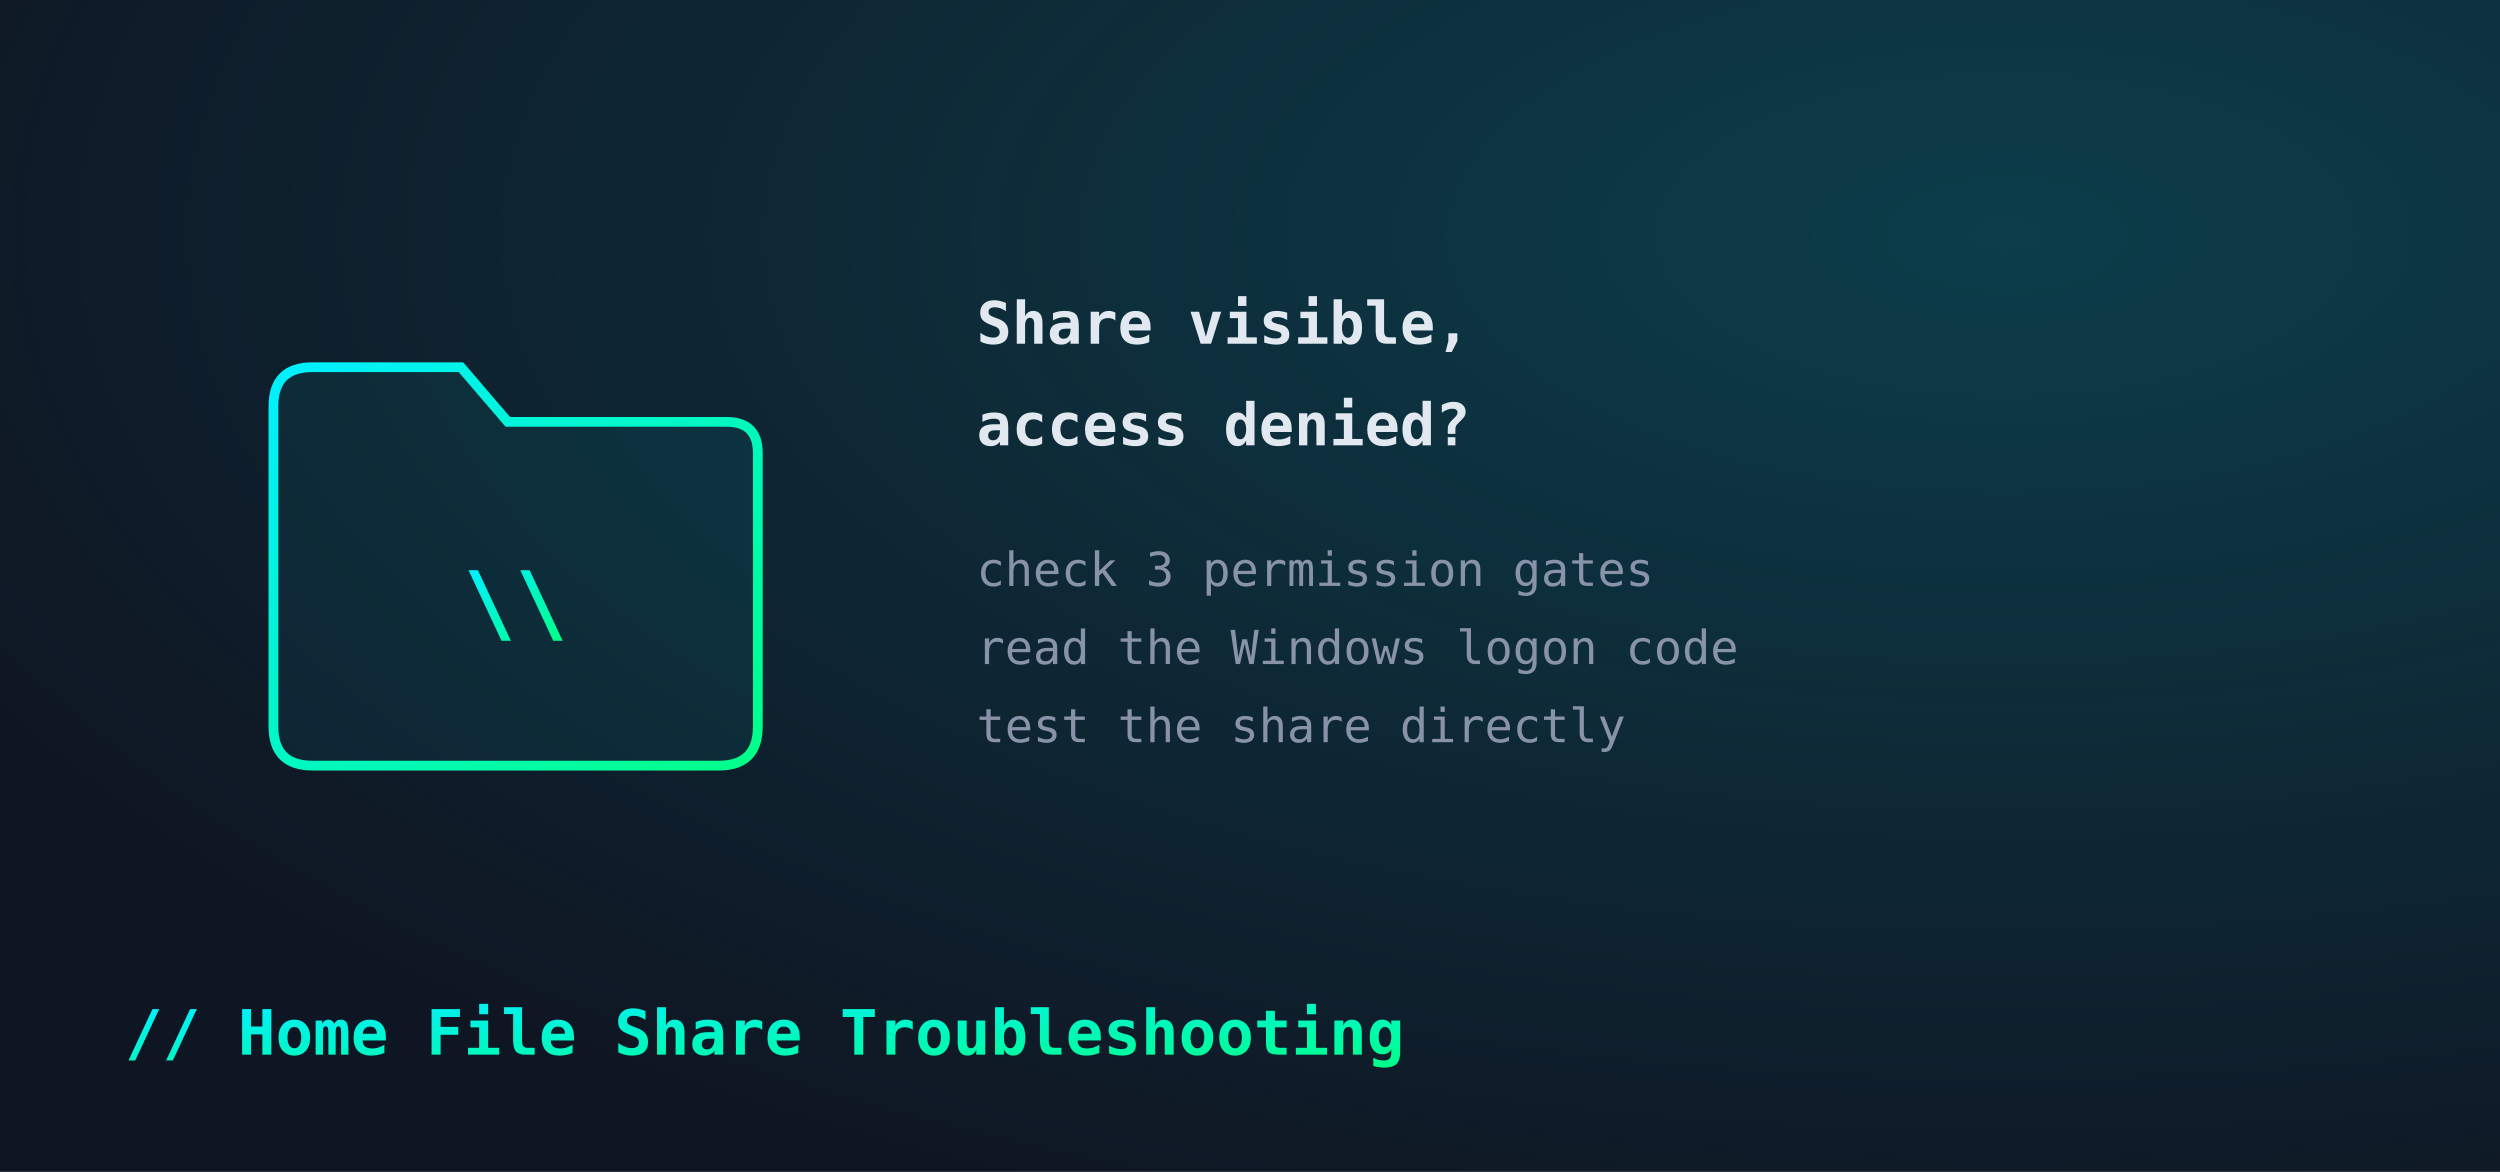
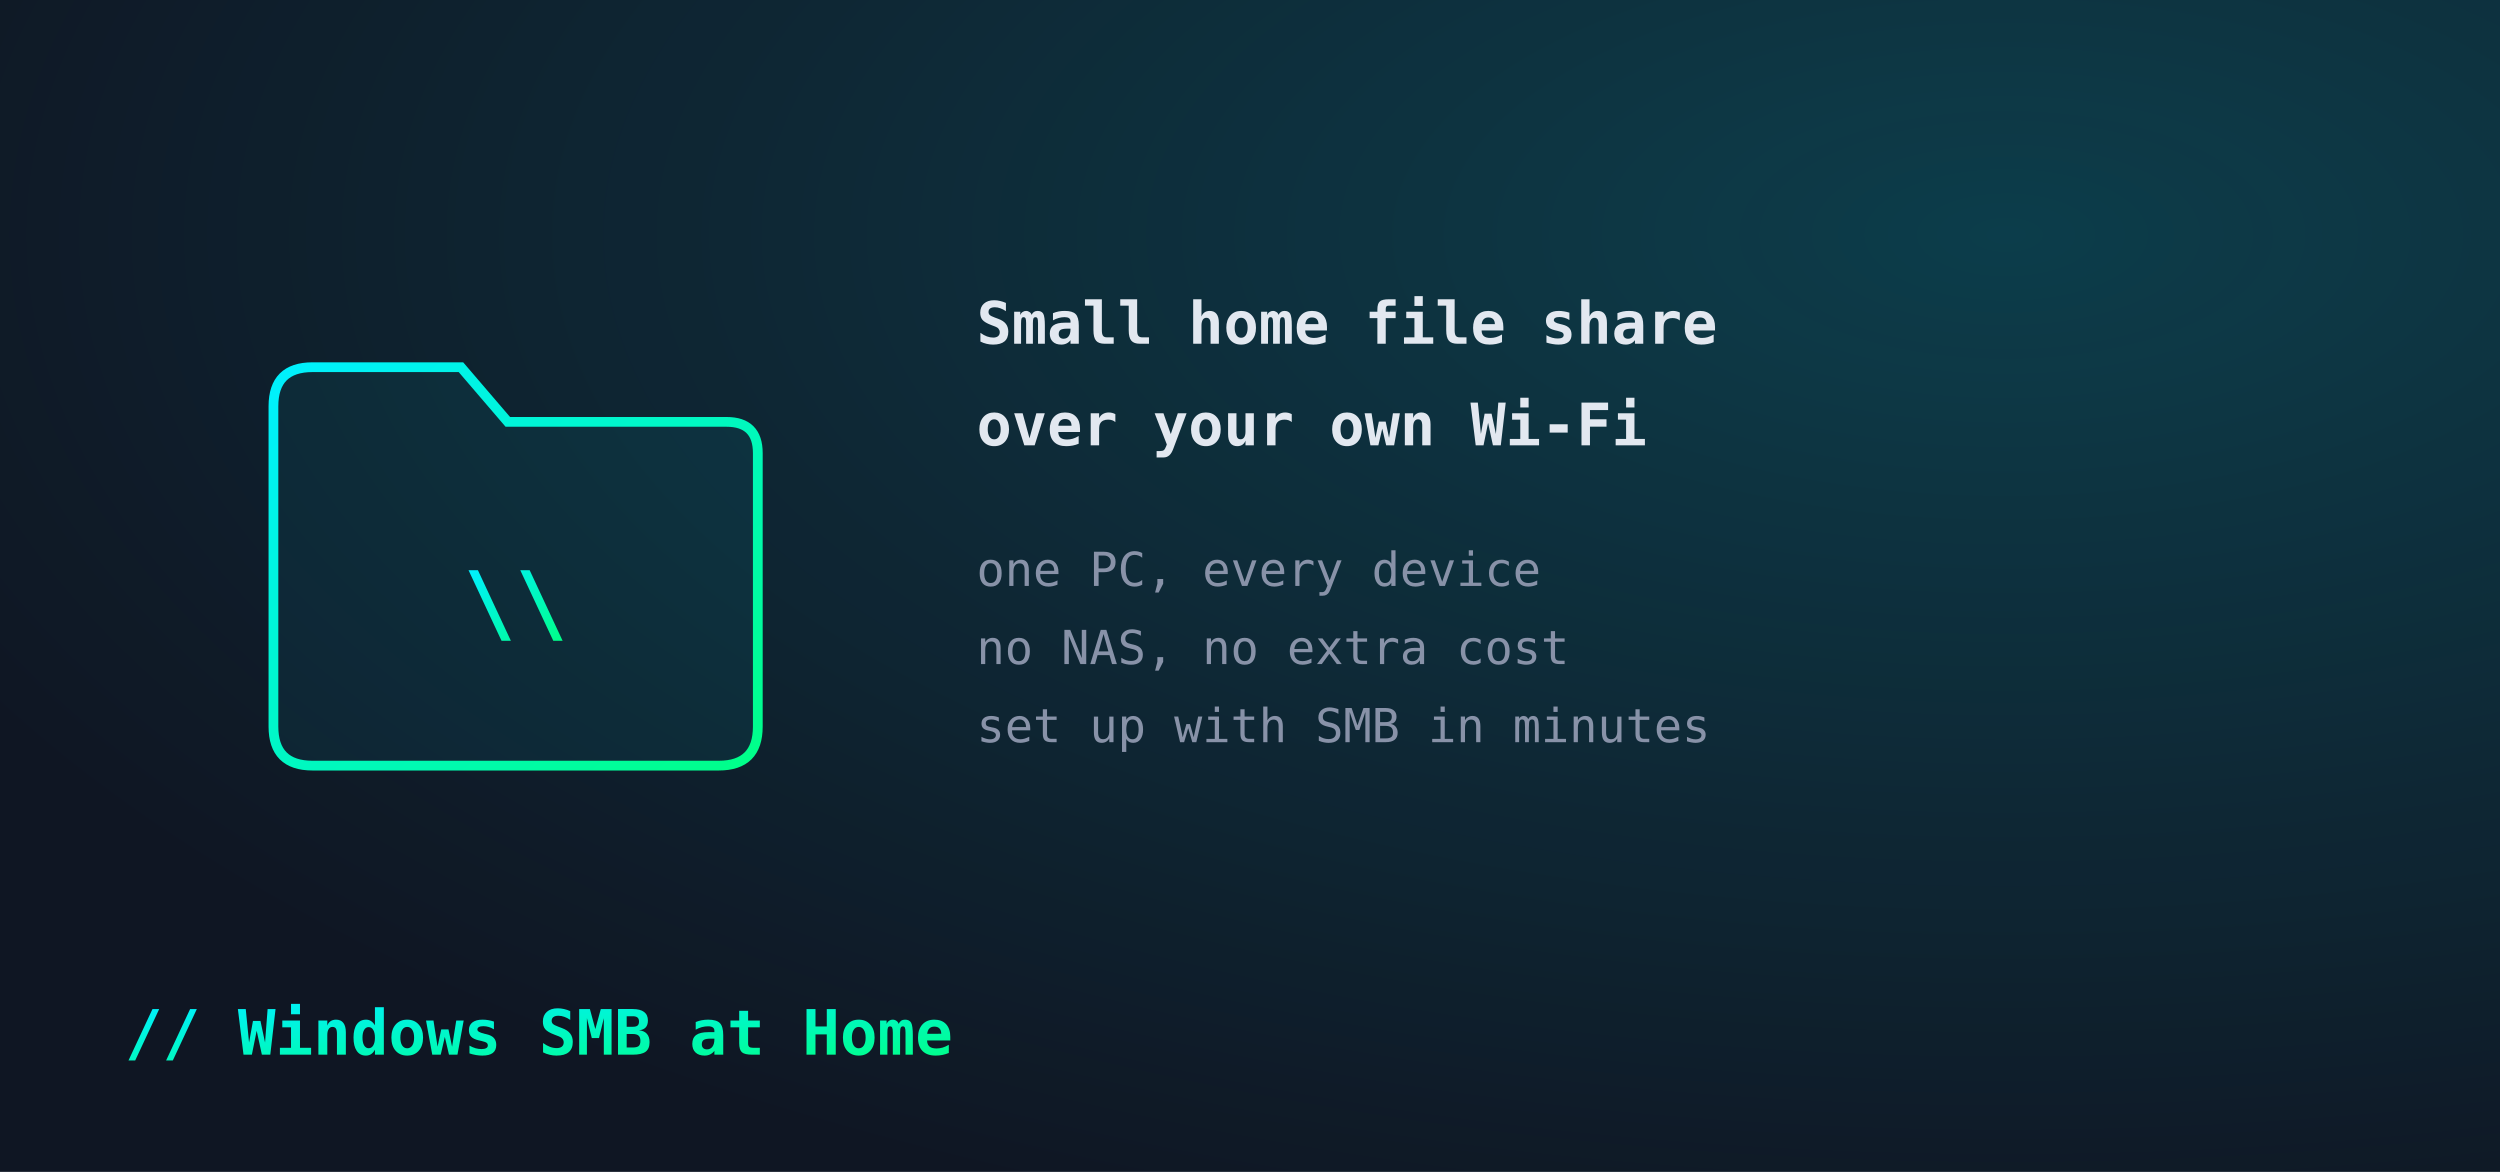
- <svg xmlns="http://www.w3.org/2000/svg" viewBox="0 0 640 300" font-family="'JetBrains Mono', monospace" role="img" aria-label="Home file share troubleshooting">
+ <svg xmlns="http://www.w3.org/2000/svg" viewBox="0 0 640 300" font-family="'JetBrains Mono', monospace" role="img" aria-label="Home file share: one PC shared across devices">
  <defs>
    <linearGradient id="cg" x1="0" y1="0" x2="1" y2="1">
      <stop offset="0" stop-color="#00f0ff" />
      <stop offset="1" stop-color="#00ff88" />
    </linearGradient>
    <radialGradient id="glow" cx="0.8" cy="0.2" r="0.9">
      <stop offset="0" stop-color="#00f0ff" stop-opacity="0.18" />
      <stop offset="1" stop-color="#00f0ff" stop-opacity="0" />
    </radialGradient>
  </defs>
  <rect width="640" height="300" fill="#0f1623" />
  <rect width="640" height="300" fill="url(#glow)" />
  <g transform="translate(70 90)">
    <path d="M0 14 Q0 4 10 4 H48 L60 18 H116 Q124 18 124 26 V96 Q124 106 114 106 H10 Q0 106 0 96 Z" fill="rgba(0,240,255,0.06)" stroke="url(#cg)" stroke-width="2.5" />
    <text x="62" y="72" fill="url(#cg)" font-size="22" font-weight="700" text-anchor="middle">\\</text>
  </g>
  <g fill="#e2e8f0" font-size="15" font-weight="700">
-     <text x="250" y="88">Share visible,</text>
-     <text x="250" y="114">access denied?</text>
+     <text x="250" y="88">Small home file share</text>
+     <text x="250" y="114">over your own Wi-Fi</text>
  </g>
  <g fill="#8892a8" font-size="12">
-     <text x="250" y="150">check 3 permission gates</text>
-     <text x="250" y="170">read the Windows logon code</text>
-     <text x="250" y="190">test the share directly</text>
+     <text x="250" y="150">one PC, every device</text>
+     <text x="250" y="170">no NAS, no extra cost</text>
+     <text x="250" y="190">set up with SMB in minutes</text>
  </g>
-   <text x="32" y="270" fill="url(#cg)" font-size="16" font-weight="700">// Home File Share Troubleshooting</text>
+   <text x="32" y="270" fill="url(#cg)" font-size="16" font-weight="700">// Windows SMB at Home</text>
</svg>
